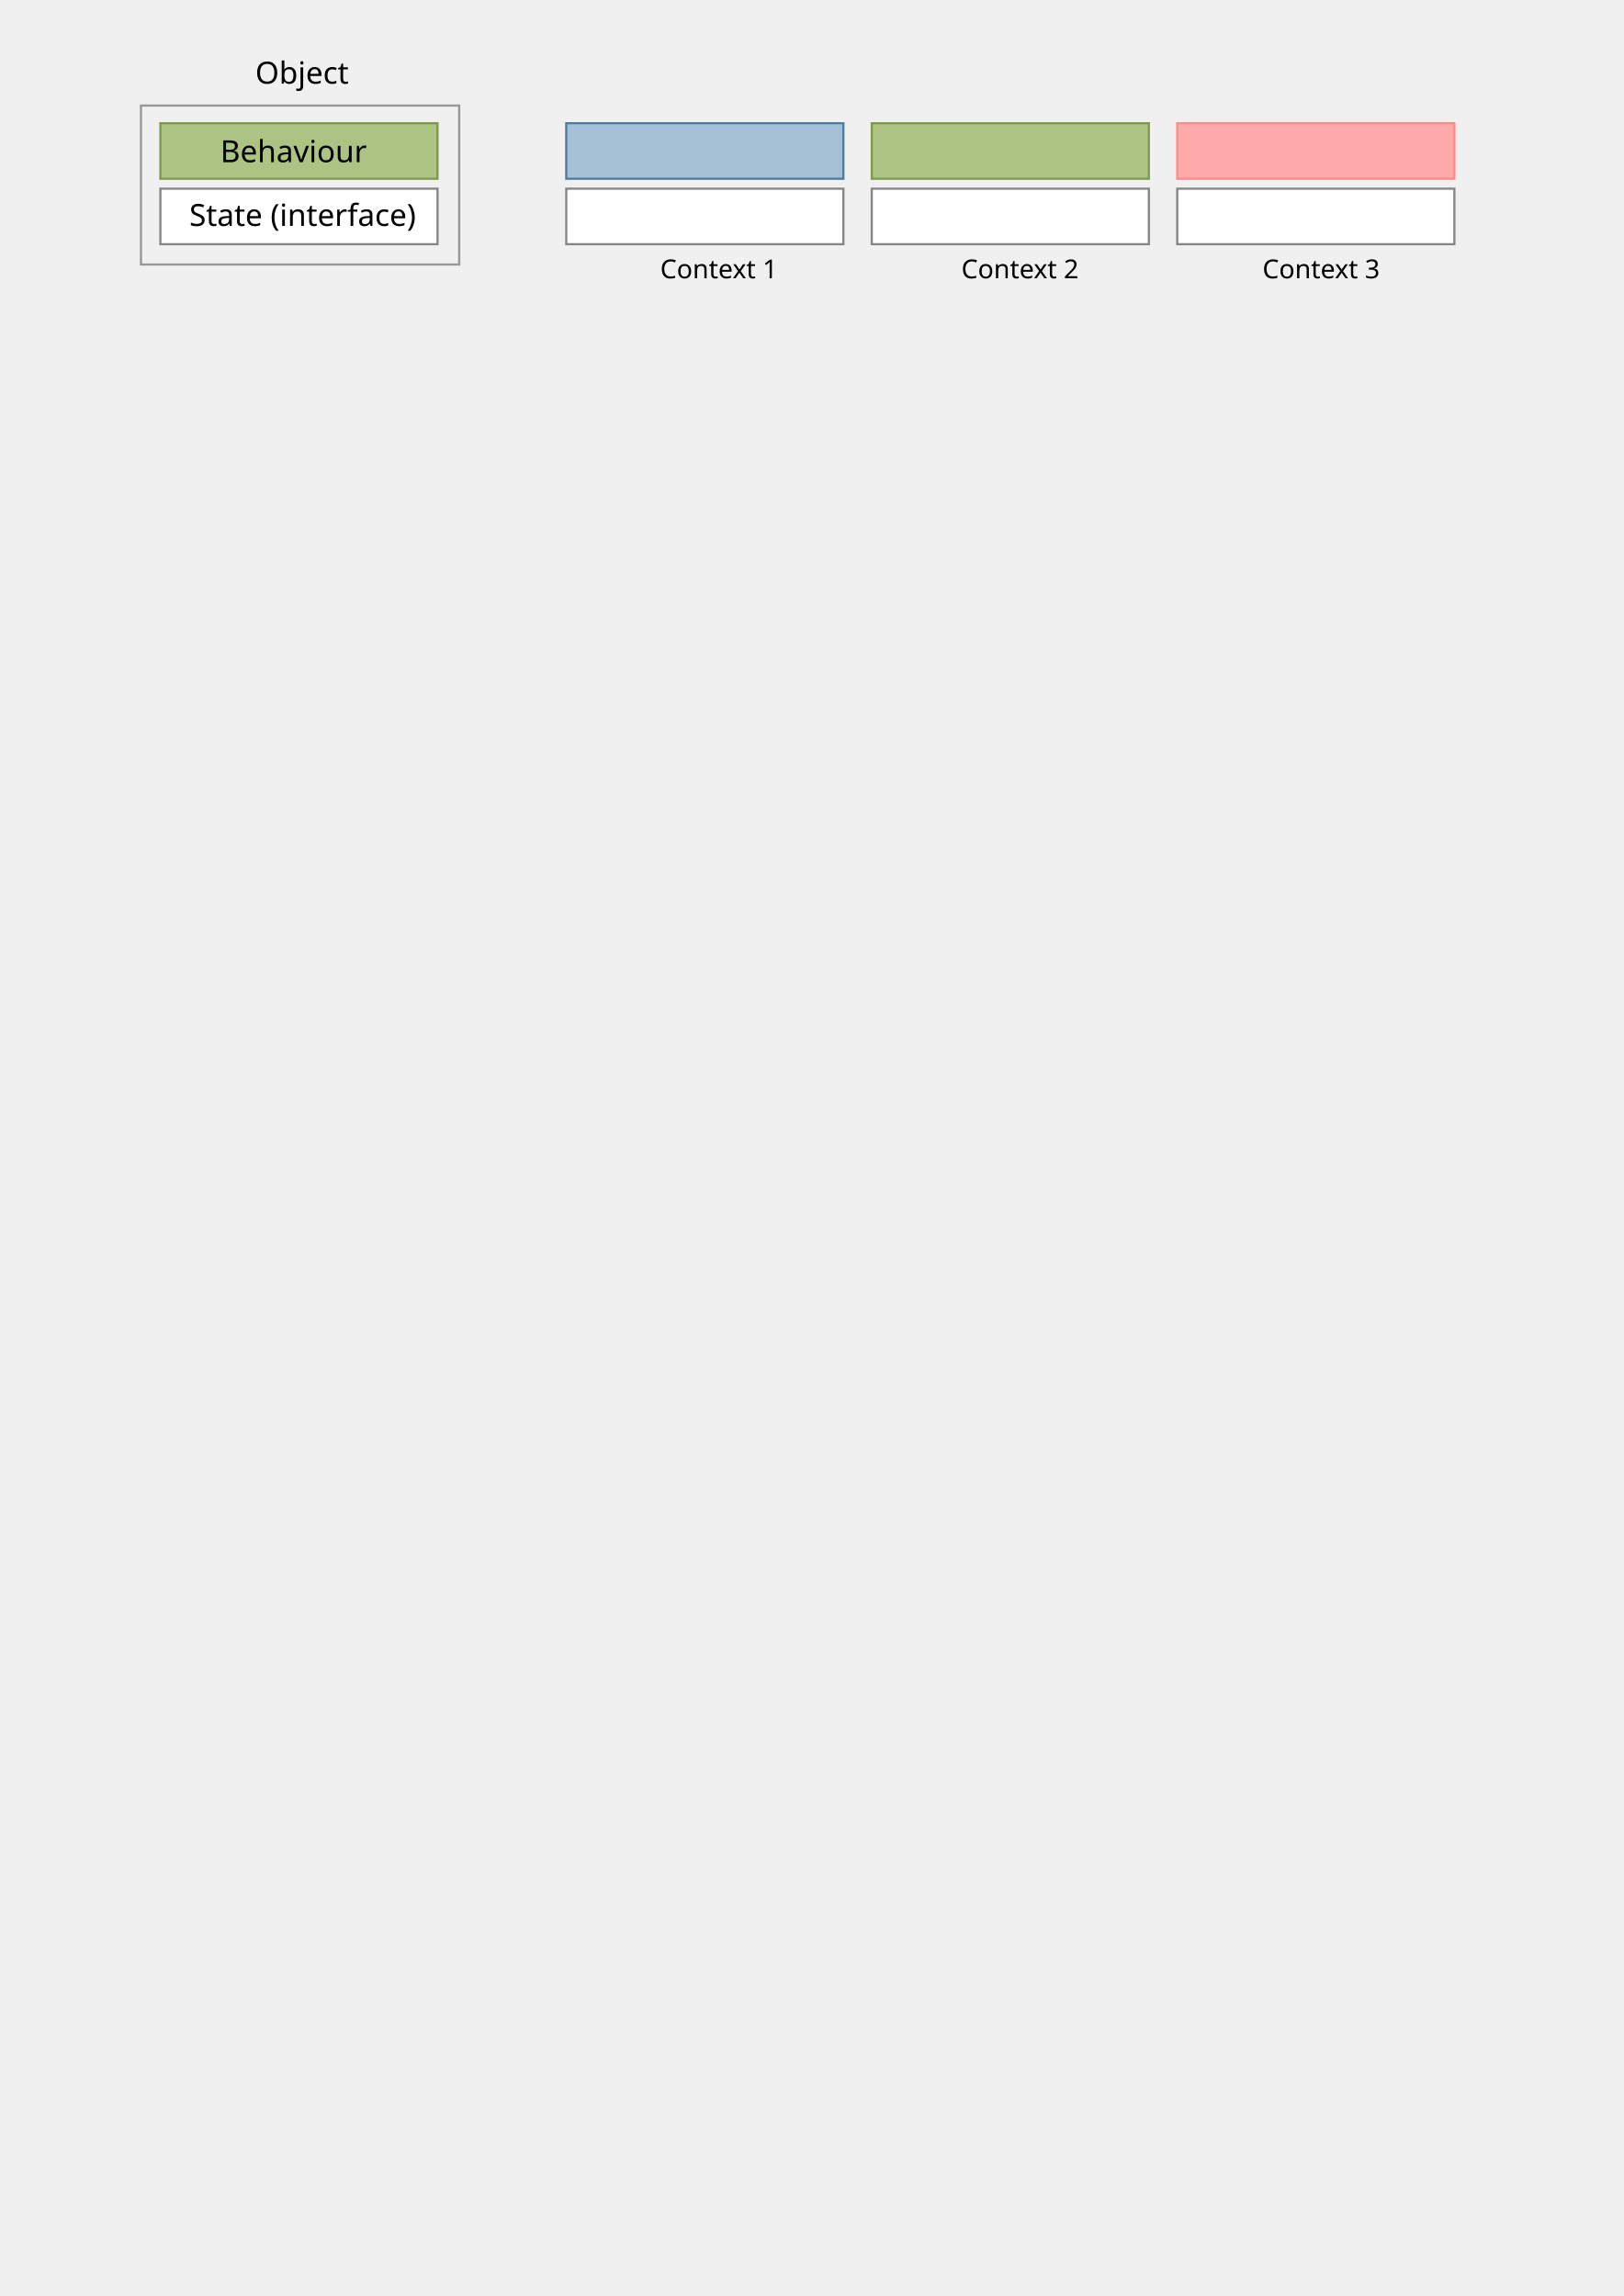
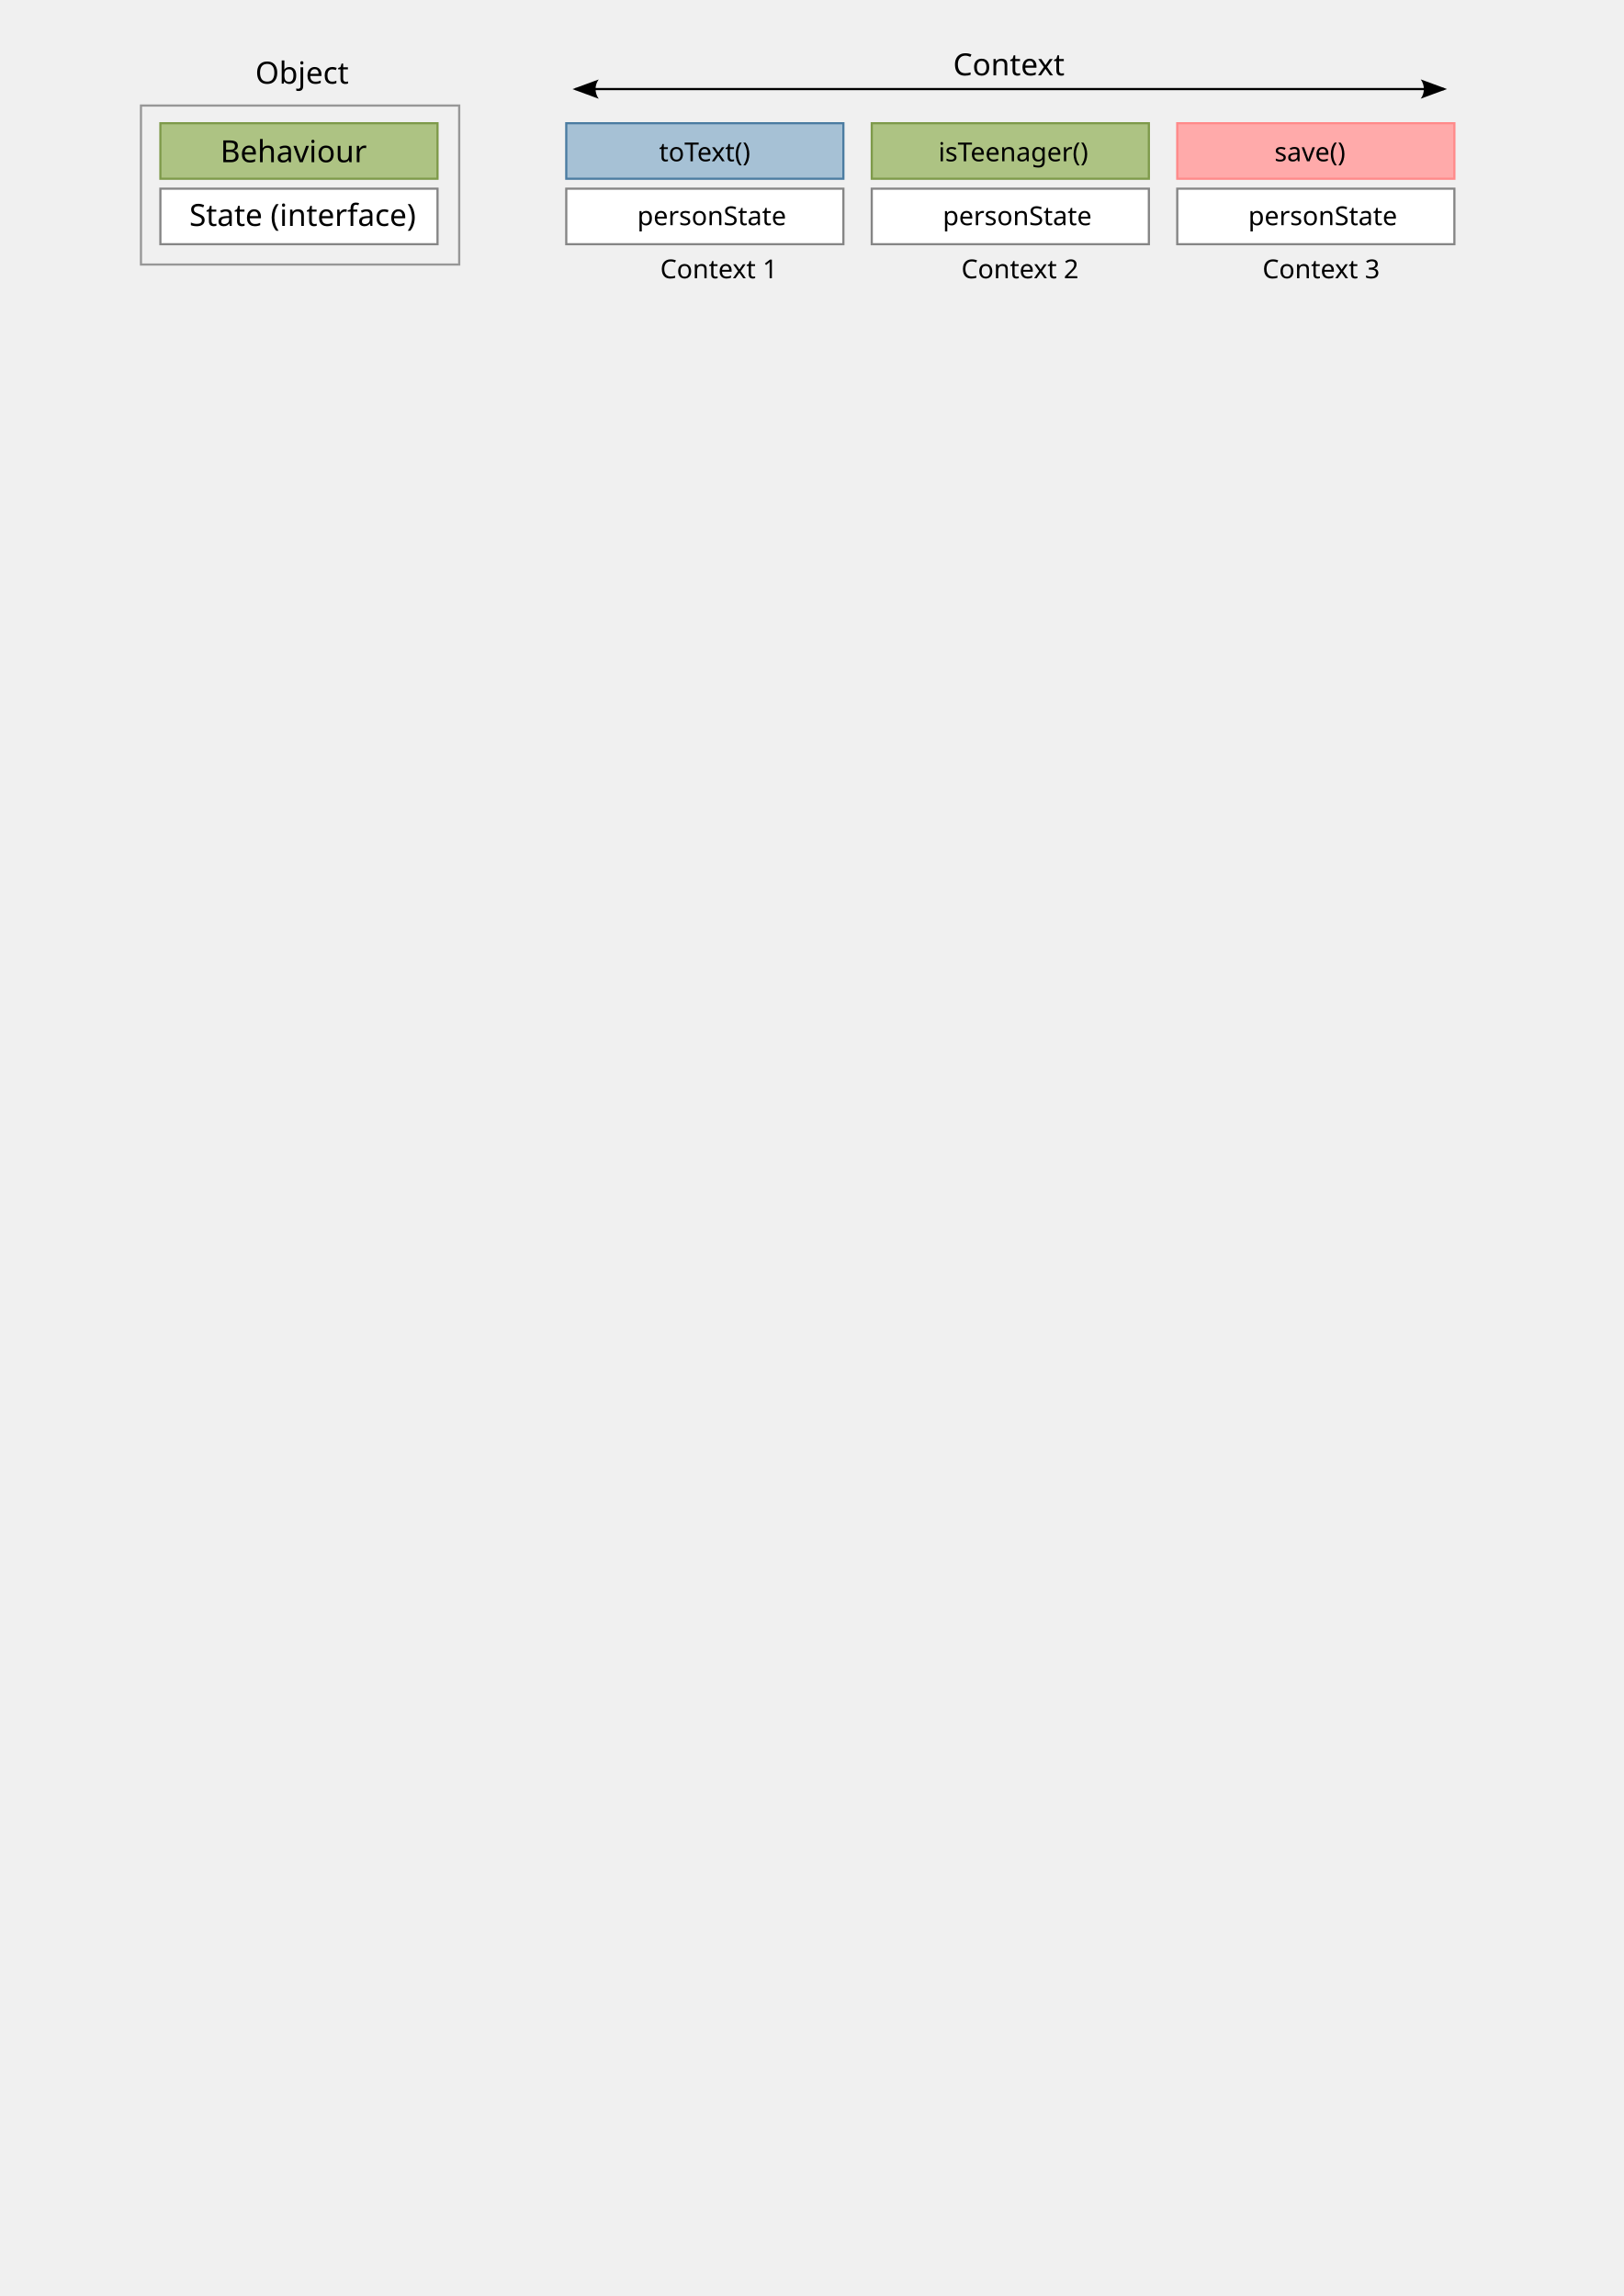
<svg xmlns="http://www.w3.org/2000/svg" width="744.094" height="1052.362" id="svg2" version="1.1">
  <defs id="defs4">
    <marker orient="auto" refY="0.0" refX="0.0" id="Arrow2Lend" style="overflow:visible;">
      <path id="path6749" style="font-size:12.0;fill-rule:evenodd;stroke-width:0.625;stroke-linejoin:round;" d="M 8.719,4.034 L -2.207,0.016 L 8.719,-4.002 C 6.973,-1.63 6.983,1.616 8.719,4.034 z " transform="scale(1.1) rotate(180) translate(1,0)" />
    </marker>
    <marker orient="auto" refY="0.0" refX="0.0" id="Arrow2Lstart" style="overflow:visible">
      <path id="path6746" style="font-size:12.0;fill-rule:evenodd;stroke-width:0.625;stroke-linejoin:round" d="M 8.719,4.034 L -2.207,0.016 L 8.719,-4.002 C 6.973,-1.63 6.983,1.616 8.719,4.034 z " transform="scale(1.1) translate(1,0)" />
    </marker>
    <marker orient="auto" refY="0.0" refX="0.0" id="Arrow1Lstart" style="overflow:visible">
      <path id="path6728" d="M 0.0,0.0 L 5.0,-5.0 L -12.5,0.0 L 5.0,5.0 L 0.0,0.0 z " style="fill-rule:evenodd;stroke:#000000;stroke-width:1.0pt;marker-start:none" transform="scale(0.8) translate(12.5,0)" />
+     </marker>
+     <marker orient="auto" refY="0" refX="0" id="Arrow2Lstart-8" style="overflow:visible">
+       <path id="path6746-8" style="font-size:12px;fill-rule:evenodd;stroke-width:0.625;stroke-linejoin:round" d="M 8.719,4.034 -2.207,0.016 8.719,-4.002 c -1.745,2.372 -1.735,5.617 -6e-7,8.035 z" transform="matrix(1.1,0,0,1.1,1.1,0)" />
+     </marker>
+     <marker orient="auto" refY="0" refX="0" id="Arrow2Lend-5" style="overflow:visible">
+       <path id="path6749-9" style="font-size:12px;fill-rule:evenodd;stroke-width:0.625;stroke-linejoin:round" d="M 8.719,4.034 -2.207,0.016 8.719,-4.002 c -1.745,2.372 -1.735,5.617 -6e-7,8.035 z" transform="matrix(-1.1,0,0,-1.1,-1.1,0)" />
    </marker>
  </defs>
  <g id="layer1">
    <flowRoot xml:space="preserve" id="flowRoot7618" style="fill:black;stroke:none;stroke-opacity:1;stroke-width:1px;stroke-linejoin:miter;stroke-linecap:butt;fill-opacity:1;font-family:Sans;font-style:normal;font-weight:normal;font-size:12px;line-height:125%;letter-spacing:0px;word-spacing:0px">
      <flowRegion id="flowRegion7620">
        <rect id="rect7622" width="10" height="24.286" x="860" y="446.648" />
      </flowRegion>
      <flowPara id="flowPara7624" />
    </flowRoot>
    <rect y="56.474" x="73.5" height="25.456" width="127" id="rect10029" style="color:#000000;fill:#adc383;fill-opacity:1;fill-rule:nonzero;stroke:#7e9a4a;stroke-width:1;stroke-linecap:round;stroke-linejoin:miter;stroke-miterlimit:4;stroke-opacity:1;stroke-dasharray:none;stroke-dashoffset:0;marker:none;visibility:visible;display:inline;overflow:visible;enable-background:accumulate" />
    <rect style="color:#000000;fill:#ffffff;fill-opacity:1;fill-rule:nonzero;stroke:#858585;stroke-width:1;stroke-linecap:round;stroke-linejoin:miter;stroke-miterlimit:4;stroke-opacity:1;stroke-dasharray:none;stroke-dashoffset:0;marker:none;visibility:visible;display:inline;overflow:visible;enable-background:accumulate" id="rect10039" width="127" height="25.456" x="73.5" y="86.474" />
    <text xml:space="preserve" style="font-size:14px;font-style:normal;font-weight:normal;line-height:125%;letter-spacing:0px;word-spacing:0px;color:#000000;fill:#000000;fill-opacity:1;fill-rule:nonzero;stroke:none;stroke-width:1;marker:none;visibility:visible;display:inline;overflow:visible;enable-background:accumulate;font-family:Sans" x="100.975" y="74.348" id="text10043">
      <tspan id="tspan10045" x="100.975" y="74.348">Behaviour</tspan>
    </text>
    <text xml:space="preserve" style="font-size:14px;font-style:normal;font-weight:normal;line-height:125%;letter-spacing:0px;word-spacing:0px;color:#000000;fill:#000000;fill-opacity:1;fill-rule:nonzero;stroke:none;stroke-width:1;marker:none;visibility:visible;display:inline;overflow:visible;enable-background:accumulate;font-family:Sans" x="86.751" y="103.556" id="text10047">
      <tspan id="tspan10049" x="86.751" y="103.556">State (interface)</tspan>
    </text>
    <text id="text12625" y="38.348" x="116.975" style="font-size:14px;font-style:normal;font-weight:normal;line-height:125%;letter-spacing:0px;word-spacing:0px;color:#000000;fill:#000000;fill-opacity:1;fill-rule:nonzero;stroke:none;stroke-width:1;marker:none;visibility:visible;display:inline;overflow:visible;enable-background:accumulate;font-family:Sans" xml:space="preserve">
      <tspan y="38.348" x="116.975" id="tspan12627">Object</tspan>
    </text>
    <rect style="color:#000000;fill:none;stroke:#979797;stroke-width:1;stroke-linecap:round;stroke-linejoin:miter;stroke-miterlimit:4;stroke-opacity:1;stroke-dasharray:none;stroke-dashoffset:0;marker:none;visibility:visible;display:inline;overflow:visible;enable-background:accumulate" id="rect12629" width="145.838" height="72.86" x="64.599" y="48.387" />
    <rect style="color:#000000;fill:#a6c1d5;fill-opacity:1;fill-rule:nonzero;stroke:#4b7ca1;stroke-width:1;stroke-linecap:round;stroke-linejoin:miter;stroke-miterlimit:4;stroke-opacity:1;stroke-dasharray:none;stroke-dashoffset:0;marker:none;visibility:visible;display:inline;overflow:visible;enable-background:accumulate" id="rect14597" width="127" height="25.456" x="259.5" y="56.474" />
    <rect y="86.474" x="259.5" height="25.456" width="127" id="rect14599" style="color:#000000;fill:#ffffff;fill-opacity:1;fill-rule:nonzero;stroke:#858585;stroke-width:1;stroke-linecap:round;stroke-linejoin:miter;stroke-miterlimit:4;stroke-opacity:1;stroke-dasharray:none;stroke-dashoffset:0;marker:none;visibility:visible;display:inline;overflow:visible;enable-background:accumulate" />
    <rect y="56.474" x="399.5" height="25.456" width="127" id="rect14601" style="color:#000000;fill:#adc383;fill-opacity:1;fill-rule:nonzero;stroke:#7e9a4a;stroke-width:1;stroke-linecap:round;stroke-linejoin:miter;stroke-miterlimit:4;stroke-opacity:1;stroke-dasharray:none;stroke-dashoffset:0;marker:none;visibility:visible;display:inline;overflow:visible;enable-background:accumulate" />
    <rect style="color:#000000;fill:#ffffff;fill-opacity:1;fill-rule:nonzero;stroke:#858585;stroke-width:1;stroke-linecap:round;stroke-linejoin:miter;stroke-miterlimit:4;stroke-opacity:1;stroke-dasharray:none;stroke-dashoffset:0;marker:none;visibility:visible;display:inline;overflow:visible;enable-background:accumulate" id="rect14603" width="127" height="25.456" x="399.5" y="86.474" />
    <rect style="color:#000000;fill:#ffaaaa;fill-opacity:1;fill-rule:nonzero;stroke:#ff8a8a;stroke-width:1;stroke-linecap:round;stroke-linejoin:miter;stroke-miterlimit:4;stroke-opacity:1;stroke-dasharray:none;stroke-dashoffset:0;marker:none;visibility:visible;display:inline;overflow:visible;enable-background:accumulate" id="rect14605" width="127" height="25.456" x="539.5" y="56.474" />
    <rect y="86.474" x="539.5" height="25.456" width="127" id="rect14607" style="color:#000000;fill:#ffffff;fill-opacity:1;fill-rule:nonzero;stroke:#858585;stroke-width:1;stroke-linecap:round;stroke-linejoin:miter;stroke-miterlimit:4;stroke-opacity:1;stroke-dasharray:none;stroke-dashoffset:0;marker:none;visibility:visible;display:inline;overflow:visible;enable-background:accumulate" />
    <text id="text15175" y="127.556" x="302.544" style="font-size:12px;font-style:normal;font-weight:normal;line-height:125%;letter-spacing:0px;word-spacing:0px;color:#000000;fill:#000000;fill-opacity:1;fill-rule:nonzero;stroke:none;stroke-width:1;marker:none;visibility:visible;display:inline;overflow:visible;enable-background:accumulate;font-family:Sans" xml:space="preserve">
      <tspan y="127.556" x="302.544" id="tspan15177">Context 1</tspan>
    </text>
    <text xml:space="preserve" style="font-size:12px;font-style:normal;font-weight:normal;line-height:125%;letter-spacing:0px;word-spacing:0px;color:#000000;fill:#000000;fill-opacity:1;fill-rule:nonzero;stroke:none;stroke-width:1;marker:none;visibility:visible;display:inline;overflow:visible;enable-background:accumulate;font-family:Sans" x="440.544" y="127.556" id="text15179">
      <tspan id="tspan15181" x="440.544" y="127.556">Context 2</tspan>
    </text>
    <text id="text15183" y="127.556" x="578.544" style="font-size:12px;font-style:normal;font-weight:normal;line-height:125%;letter-spacing:0px;word-spacing:0px;color:#000000;fill:#000000;fill-opacity:1;fill-rule:nonzero;stroke:none;stroke-width:1;marker:none;visibility:visible;display:inline;overflow:visible;enable-background:accumulate;font-family:Sans" xml:space="preserve">
      <tspan y="127.556" x="578.544" id="tspan15187">Context 3</tspan>
    </text>
+     <text xml:space="preserve" style="font-size:12px;font-style:normal;font-weight:normal;line-height:125%;letter-spacing:0px;word-spacing:0px;color:#000000;fill:#000000;fill-opacity:1;fill-rule:nonzero;stroke:none;stroke-width:1;marker:none;visibility:visible;display:inline;overflow:visible;enable-background:accumulate;font-family:Sans" x="432.04" y="103.211" id="text5905">
+       <tspan id="tspan5907" x="432.04" y="103.211">personState</tspan>
+     </text>
+     <text id="text6035" y="103.211" x="292.04" style="font-size:12px;font-style:normal;font-weight:normal;line-height:125%;letter-spacing:0px;word-spacing:0px;color:#000000;fill:#000000;fill-opacity:1;fill-rule:nonzero;stroke:none;stroke-width:1;marker:none;visibility:visible;display:inline;overflow:visible;enable-background:accumulate;font-family:Sans" xml:space="preserve">
+       <tspan y="103.211" x="292.04" id="tspan6037">personState</tspan>
+     </text>
+     <text xml:space="preserve" style="font-size:12px;font-style:normal;font-weight:normal;line-height:125%;letter-spacing:0px;word-spacing:0px;color:#000000;fill:#000000;fill-opacity:1;fill-rule:nonzero;stroke:none;stroke-width:1;marker:none;visibility:visible;display:inline;overflow:visible;enable-background:accumulate;font-family:Sans" x="572.04" y="103.211" id="text6039">
+       <tspan id="tspan6041" x="572.04" y="103.211">personState</tspan>
+     </text>
+     <text xml:space="preserve" style="font-size:12px;font-style:normal;font-weight:normal;line-height:125%;letter-spacing:0px;word-spacing:0px;color:#000000;fill:#000000;fill-opacity:1;fill-rule:nonzero;stroke:none;stroke-width:1;marker:none;visibility:visible;display:inline;overflow:visible;enable-background:accumulate;font-family:Sans" x="302.04" y="73.918" id="text6043">
+       <tspan id="tspan6045" x="302.04" y="73.918">toText()</tspan>
+     </text>
+     <text id="text6047" y="73.918" x="430.04" style="font-size:12px;font-style:normal;font-weight:normal;line-height:125%;letter-spacing:0px;word-spacing:0px;color:#000000;fill:#000000;fill-opacity:1;fill-rule:nonzero;stroke:none;stroke-width:1;marker:none;visibility:visible;display:inline;overflow:visible;enable-background:accumulate;font-family:Sans" xml:space="preserve">
+       <tspan y="73.918" x="430.04" id="tspan6049">isTeenager()</tspan>
+     </text>
+     <text xml:space="preserve" style="font-size:12px;font-style:normal;font-weight:normal;line-height:125%;letter-spacing:0px;word-spacing:0px;color:#000000;fill:#000000;fill-opacity:1;fill-rule:nonzero;stroke:none;stroke-width:1;marker:none;visibility:visible;display:inline;overflow:visible;enable-background:accumulate;font-family:Sans" x="584.04" y="73.918" id="text6051">
+       <tspan id="tspan6053" x="584.04" y="73.918">save()</tspan>
+     </text>
+     <path style="fill:none;stroke:#000000;stroke-width:1px;stroke-linecap:butt;stroke-linejoin:miter;stroke-opacity:1;marker-start:url(#Arrow2Lstart-8);marker-end:url(#Arrow2Lend-5)" d="m 263.671,40.825 398.101,0" id="path6194" />
+     <text id="text3992-8" y="34.549" x="436.776" style="font-size:14px;font-style:normal;font-weight:normal;line-height:125%;letter-spacing:0px;word-spacing:0px;color:#000000;fill:#000000;fill-opacity:1;fill-rule:nonzero;stroke:none;stroke-width:1;marker:none;visibility:visible;display:inline;overflow:visible;enable-background:accumulate;font-family:Sans" xml:space="preserve">
+       <tspan y="34.549" x="436.776" id="tspan7564">Context</tspan>
+     </text>
  </g>
</svg>
